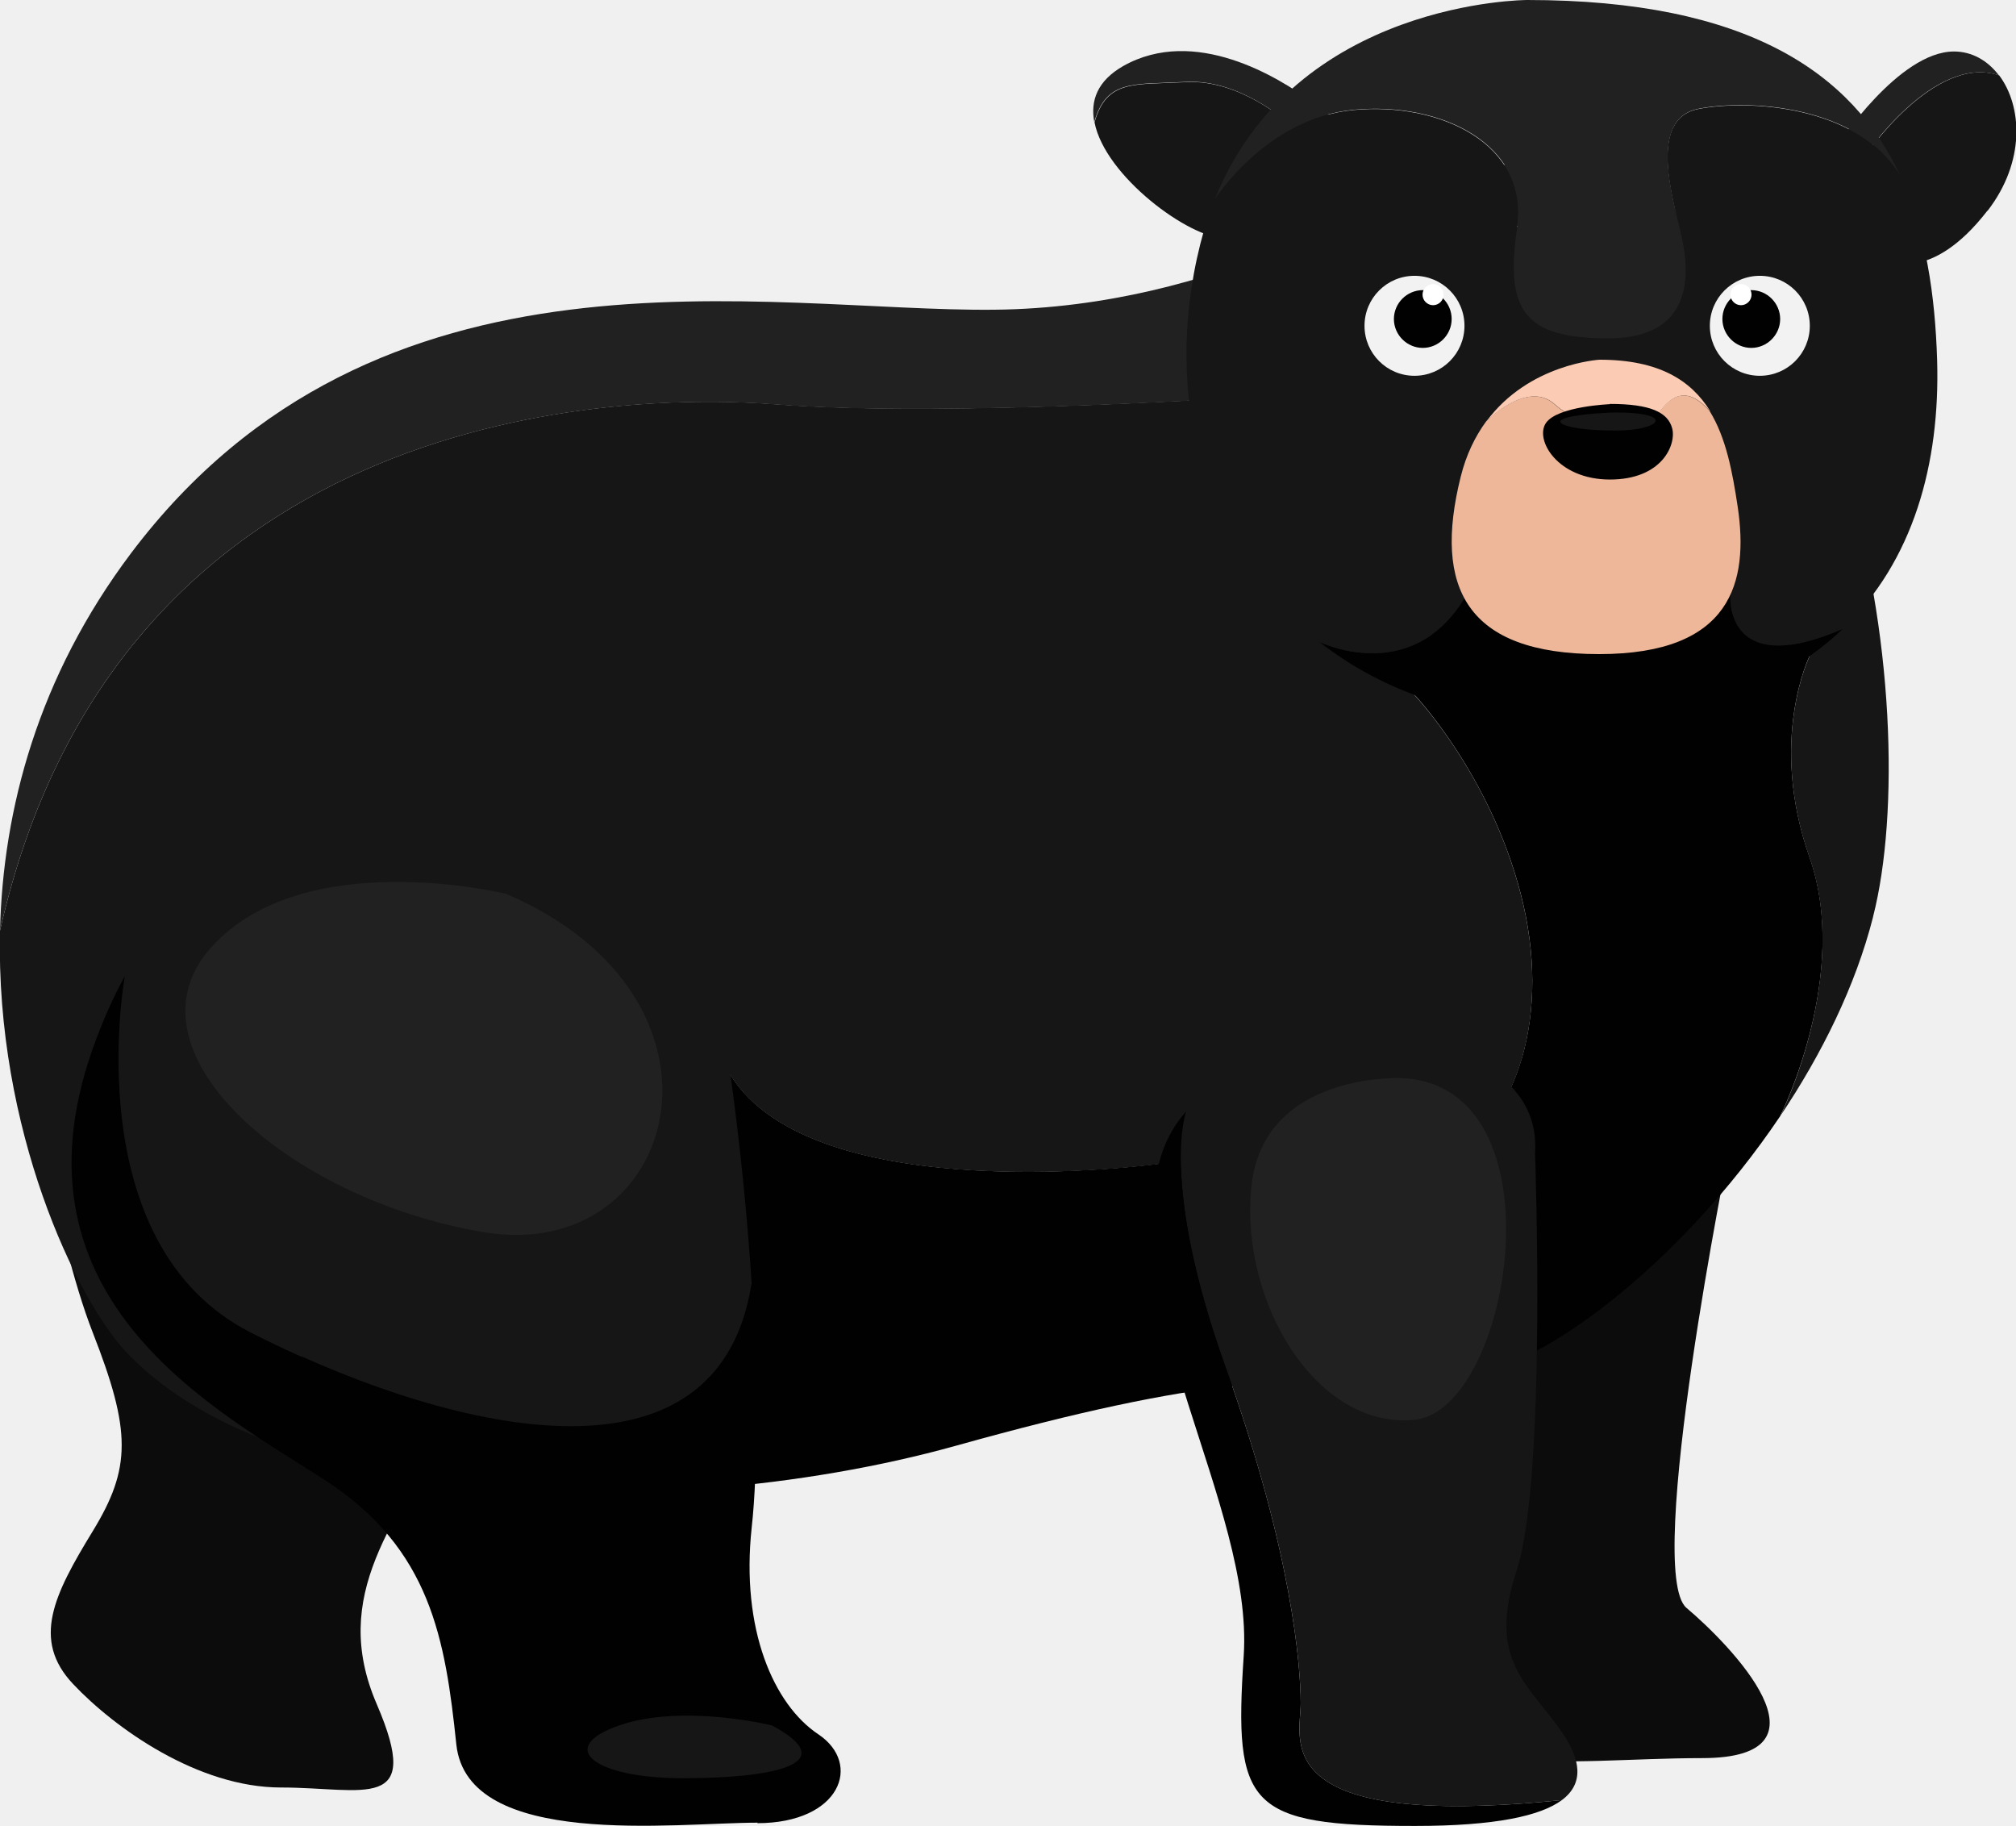
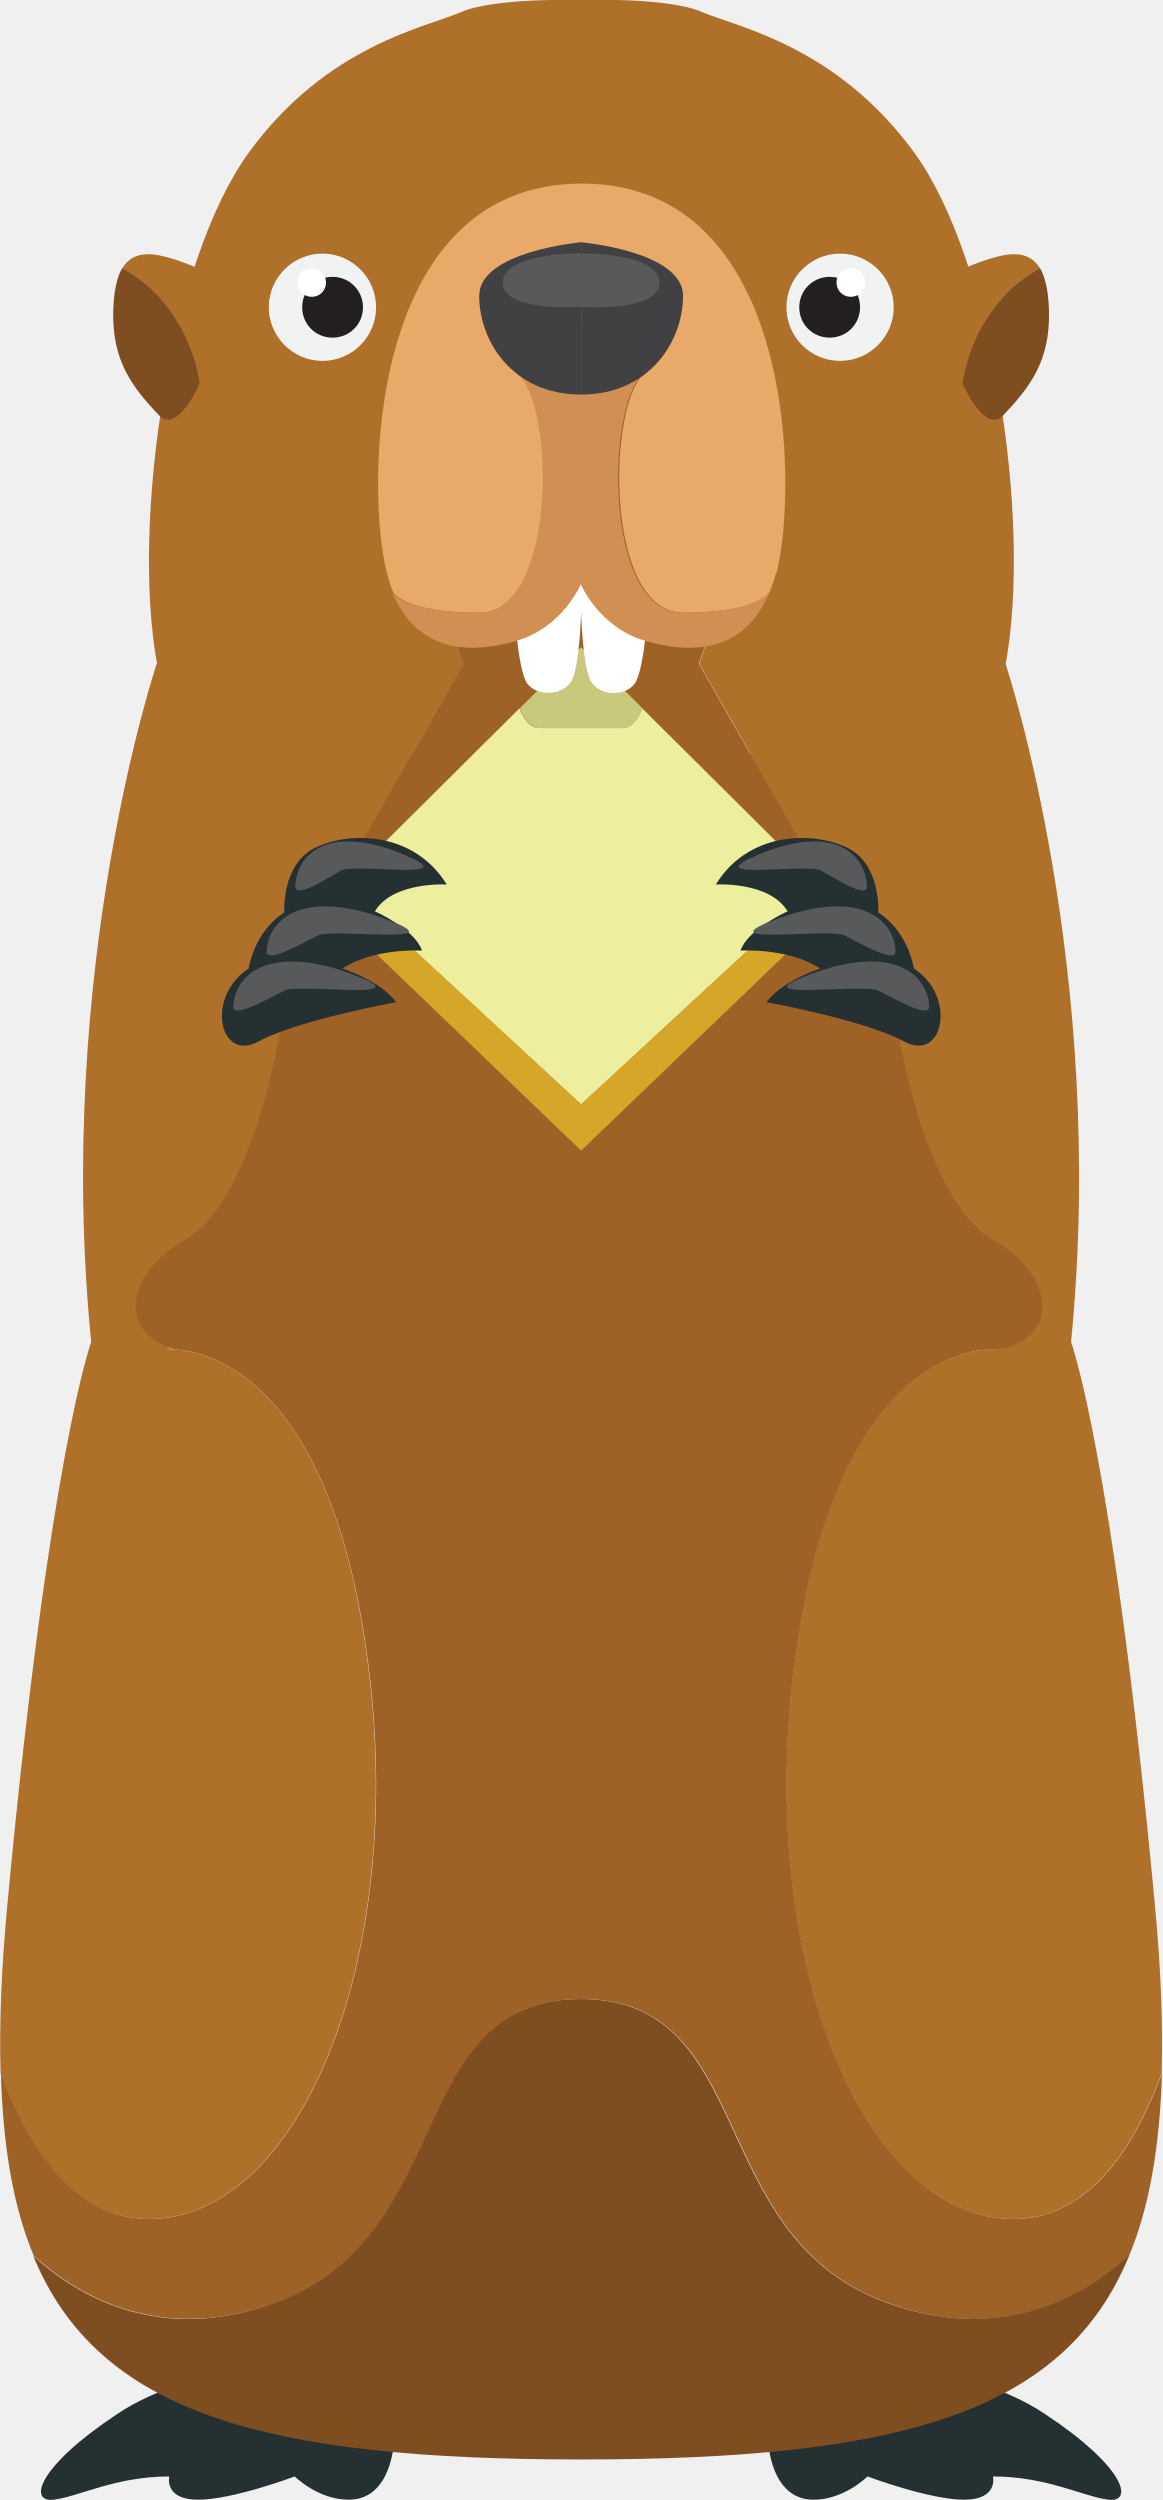
- <svg xmlns="http://www.w3.org/2000/svg" id="Layer_2" data-name="Layer 2" viewBox="0 0 80.27 72.69">
+ <svg xmlns="http://www.w3.org/2000/svg" id="Layer_2" data-name="Layer 2" viewBox="0 0 39 83.89">
  <defs>
    <style>
      .cls-1 {
-         fill: #010101;
+         fill: #d6a629;
      }

-       .cls-1, .cls-2, .cls-3, .cls-4, .cls-5, .cls-6, .cls-7, .cls-8 {
+       .cls-1, .cls-2, .cls-3, .cls-4, .cls-5, .cls-6, .cls-7, .cls-8, .cls-9, .cls-10, .cls-11, .cls-12, .cls-13, .cls-14 {
        stroke-width: 0px;
      }

      .cls-2 {
-         fill: #161616;
+         fill: #58595b;
      }

      .cls-3 {
+         fill: #eeef9e;
+       }
+ 
+       .cls-4 {
+         fill: #253032;
+       }
+ 
+       .cls-5 {
+         fill: #d18f53;
+       }
+ 
+       .cls-6 {
        fill: #fff;
      }

-       .cls-4 {
-         fill: #eeb799;
-       }
- 
-       .cls-5 {
-         fill: #0c0c0c;
-       }
- 
-       .cls-6 {
-         fill: #fccbb4;
-       }
- 
      .cls-7 {
-         fill: #212121;
+         fill: #c9c87c;
      }

      .cls-8 {
-         fill: #f2f2f2;
+         fill: #231f20;
+       }
+ 
+       .cls-9 {
+         fill: #f1f2f2;
+       }
+ 
+       .cls-10 {
+         fill: #9e6227;
+       }
+ 
+       .cls-11 {
+         fill: #af702a;
+       }
+ 
+       .cls-12 {
+         fill: #414042;
+       }
+ 
+       .cls-13 {
+         fill: #7f4e20;
+       }
+ 
+       .cls-14 {
+         fill: #e8a969;
      }
    </style>
  </defs>
  <g id="_100" data-name="100">
    <g>
-       <path class="cls-5" d="m68.86,45.69s-3.41,16.87-1.71,18.32c1.71,1.44,6.16,5.98.62,5.98s-11.15,1.16-11.61-3.46c-.46-4.62-.52-16.46,0-19.42.52-2.96,13.71-6.96,12.7-1.41Z" />
-       <path class="cls-5" d="m.98,41.42s1.17,7.68,2.71,11.62c1.54,3.93,1.54,5.4,0,7.92-1.54,2.52-2.44,4.32-.78,6.08,1.66,1.76,4.97,4.12,8.28,4.12s5.68,1.02,3.81-3.32c-1.87-4.34.7-7.24,3.17-11.55,2.47-4.31,8.38-13.06.92-14.87-7.46-1.82-15.31-12.19-18.12,0Z" />
-       <path class="cls-2" d="m74.58,36.5c-.7,2.75-2.04,5.46-3.69,7.92.07-.13,2.78-5.65,1.16-10.28-1.65-4.69,0-8.01,0-8.01,0,0-14.08-9.35-15.73,1.54,0,0,2.99,3.12,4.23,7.92,1.24,4.79-.1,9.1-3.07,10.75-2.97,1.65-11.33,0-11.33,0,0,0-13.72,1.88-17.08-3.56-3.36-5.45-23.55.75-19.08,8.36,2.38,4.06,5.37,6.19,7.8,7.94-5.31-.68-10-2.33-12.77-5.26C3.04,51.7-.18,44.97,0,37.05c0,0,0,0,0,0C4.59,16.69,23.73,15.54,30.84,16.09c7.12.55,19.86-.35,19.86-.35,7.79-4.1,10.9-7.09,10.77-9.18,12.27.72,15.21,21.73,13.11,29.93Z" />
-       <path class="cls-1" d="m70.89,44.42h0c-4,5.95-9.86,10.42-13.09,10.42-6.56,0-9.73-.08-19.76,2.72-5.96,1.66-13.59,2.36-20.25,1.51-2.43-1.76-5.42-3.89-7.8-7.94-4.47-7.61,15.72-13.81,19.08-8.36,3.36,5.45,17.08,3.56,17.08,3.56,0,0,8.37,1.65,11.33,0,2.97-1.66,4.31-5.96,3.07-10.75-1.24-4.79-4.23-7.92-4.23-7.92,1.64-10.89,15.73-1.54,15.73-1.54,0,0-1.65,3.33,0,8.01,1.64,4.66-1.13,10.22-1.16,10.28Z" />
-       <path class="cls-7" d="m50.71,15.75s-12.74.9-19.86.35C23.73,15.54,4.59,16.69,0,37.05c0,0,0,0,0,0,.12-4.83,1.51-10.1,5.22-15.03,9.81-13.01,25.32-9.6,34.35-9.69,9.03-.08,15.85-4.67,15.85-4.67,2.23-.88,4.24-1.21,6.04-1.11.13,2.09-2.98,5.08-10.77,9.18Z" />
-       <path class="cls-1" d="m30.17,72.56c-3.31,0-11.55,1.07-12-3.11-.44-4.18-1.01-7.79-5.22-10.52-4.2-2.73-12.8-7.09-9.27-17.15.39-1.1.82-2.07,1.29-2.92-.02.13-1.91,10.65,5,14.18,6.95,3.55,18.51,7.02,19.93-1.91.25,3.79.29,7.33.03,9.68-.44,4.06.88,7.05,2.65,8.23,1.77,1.18.88,3.54-2.43,3.54Z" />
-       <path class="cls-2" d="m62.19,71.66c-11.78,1.2-10.4-2.41-10.4-3.85s-.33-5.96-2.98-13.35c-2.65-7.39-1.58-10.22-1.58-10.22,3.65-4.2,14.28-3.75,13.89,1.68,0,0,.47,12.94-.73,16.59-1.2,3.65.49,4.52,1.83,6.49.69,1.02.88,1.98-.03,2.66Z" />
-       <path class="cls-2" d="m29.92,51.12c-1.42,8.93-12.98,5.47-19.93,1.91-6.91-3.53-5.03-14.05-5-14.18,3.81-6.85,10.05-5.67,14.38-4.81,0,0,8.83,2.4,9.71,8.71.37,2.67.67,5.58.85,8.36Z" />
-       <path class="cls-2" d="m30.74,68.69s-3.55-.88-6.09,0c-2.54.88-.99,2.1,2.54,2.1s6.43-.55,3.55-2.1Z" />
-       <path class="cls-7" d="m20.13,35.58s-8-1.96-11.7,2.11c-3.7,4.08,2.98,10.04,10.81,11.36,7.83,1.32,10.7-9.3.88-13.48Z" />
-       <path class="cls-1" d="m62.19,71.66c-.85.63-2.64,1.03-5.85,1.03-6.67,0-7.22-.77-6.82-6.77.4-5.99-5.21-14.08-3.26-20,.21-.63.54-1.19.97-1.68,0,0-1.07,2.83,1.58,10.22,2.65,7.39,2.98,11.92,2.98,13.35s-1.39,5.05,10.4,3.85Z" />
-       <path class="cls-7" d="m55.8,42.92s-5.54-.26-5.98,4.37c-.44,4.63,2.65,9.63,6.51,9.23,3.86-.4,5.96-13.34-.53-13.6Z" />
-       <path class="cls-2" d="m48.79,9.49c-1.43,0-4.79-2.47-5.21-4.62.49-1.71,1.55-1.49,3.67-1.6,2.12-.11,4.01,1.6,4.01,1.6,0,0,.46-.3,1-.79.38.28.6.48.6.48,1.49,1.08-2.07,4.94-4.06,4.94Z" />
-       <path class="cls-2" d="m79.13,8.39c-2.24,2.9-3.97,1.99-3.97,1.99,0,0-2.05-2.37-2.16-3.87.3.05.7-.01,1.21-.23,0,0,2.79-4.16,5.39-3.28.92,1.23,1.05,3.43-.46,5.39Z" />
-       <path class="cls-7" d="m52.25,4.07c-.54.5-1,.79-1,.79,0,0-1.89-1.71-4.01-1.6-2.12.11-3.18-.11-3.67,1.6-.16-.85.12-1.64,1.15-2.23,2.85-1.61,6.18.44,7.52,1.43Z" />
-       <path class="cls-7" d="m79.59,3c-2.61-.88-5.39,3.28-5.39,3.28-.51.22-.91.28-1.21.23-.02-.29.03-.54.18-.74,0,0,2.43-3.72,4.63-3.72.72,0,1.34.36,1.79.95Z" />
-       <path class="cls-1" d="m73.38,25.03c-2.35,2.25-5.91,3.66-11.03,3.66-4.02,0-7.33-1.18-9.82-3.14,0,0,3.63,1.79,5.78-1.73,2.15-3.52,10.59-.14,10.59-.14,0,0-.3,3.43,4.48,1.35,0,0,0,0,0,0Z" />
-       <path class="cls-2" d="m73.38,25.03s0,0,0,0c-4.78,2.08-4.48-1.35-4.48-1.35,0,0-8.45-3.38-10.59.14-2.15,3.52-5.78,1.73-5.78,1.73-4.49-3.53-6.3-9.59-4.74-15.83.16-.63.35-1.23.57-1.78h0s2.05-3.23,5.53-3.56c3.48-.33,7.01,1.38,6.51,4.69-.5,3.31.29,4.41,3.62,4.41s3.27-2.45,2.94-3.98c-.33-1.53-1.38-4.76.66-5.16,1.97-.39,6.39-.15,8.04,2.68,1.02,2.19,1.39,4.72,1.47,7.33.12,4.09-.94,7.99-3.76,10.68Z" />
-       <path class="cls-4" d="m63.68,26.04c-5.3,0-6.62-2.65-5.52-7.06.22-.89.58-1.61,1.01-2.2h0s1.62-1.67,2.72-.69c1.1.98,3.25,1.4,3.74.88.48-.52,1.12-2.08,2.44-.61h0c.66,1.07.91,2.43,1.12,3.82.44,2.97-.22,5.86-5.52,5.86Z" />
-       <path class="cls-8" d="m58.31,12.97c0,1.1-.89,1.99-1.99,1.99s-1.99-.89-1.99-1.99.89-1.99,1.99-1.99,1.99.89,1.99,1.99Z" />
-       <path class="cls-1" d="m57.8,12.7c0-.64-.52-1.15-1.15-1.15s-1.15.52-1.15,1.15.52,1.15,1.15,1.15,1.15-.52,1.15-1.15Z" />
-       <path class="cls-3" d="m57.48,11.73c0-.23-.19-.42-.42-.42s-.42.19-.42.42.19.42.42.42.42-.19.42-.42Z" />
-       <path class="cls-8" d="m68.08,12.97c0,1.1.89,1.99,1.99,1.99s1.99-.89,1.99-1.99-.89-1.99-1.99-1.99-1.99.89-1.99,1.99Z" />
-       <path class="cls-1" d="m68.58,12.7c0-.64.52-1.15,1.15-1.15s1.15.52,1.15,1.15-.52,1.15-1.15,1.15-1.15-.52-1.15-1.15Z" />
-       <path class="cls-3" d="m68.9,11.73c0-.23.19-.42.42-.42s.42.19.42.42-.19.42-.42.42-.42-.19-.42-.42Z" />
-       <path class="cls-6" d="m68.08,16.36c-1.32-1.47-1.96.09-2.44.61-.48.52-2.64.1-3.74-.88-1.1-.98-2.72.69-2.72.69,1.7-2.31,4.51-2.46,4.51-2.46,2.36,0,3.64.82,4.4,2.04Z" />
-       <path class="cls-7" d="m75.67,7.01c-1.66-2.83-6.08-3.07-8.04-2.68-2.04.4-.99,3.63-.66,5.16.33,1.53.39,3.98-2.94,3.98s-4.12-1.1-3.62-4.41c.5-3.31-3.03-5.02-6.51-4.69-3.48.33-5.53,3.56-5.53,3.56C51.56,0,60.81,0,60.81,0c8.77,0,12.95,2.91,14.86,7.01Z" />
-       <path class="cls-1" d="m64.1,16.09s-2.07.08-2.54.74c-.47.66.44,2.26,2.54,2.26s2.65-1.41,2.48-2.04-.85-.97-2.48-.97Z" />
-       <path class="cls-2" d="m64.33,16.42s-1.36.03-1.99.22c-.63.19.17.5,1.99.5s2.4-.72,0-.72Z" />
+       <path class="cls-11" d="m26.76,55.06c-1.59,10.38,2.12,19.4,7.25,19.4,2.47,0,4.03-2.32,4.97-4.89.05-1.68-.03-3.57-.23-5.69-1.41-15.04-2.81-18.85-2.81-18.85,1.24-12.5-2.2-22.76-2.2-22.76l-9.03,3.18c1.01,1.77,2.14,4.58,3.49,8.86,0,0-.4,7.37,1.98,9.17,2.11,1.61,3.07,1.78,3.25,1.8-.44-.03-5.17-.12-6.67,9.78Z" />
+       <path class="cls-4" d="m28.46,79.42s3.88-.23,6.6,1.58c2.72,1.8,2.98,2.98,2.14,2.88-.84-.1-2.07-.78-3.88-.78,0,0,.19.78-.97.78s-3.24-.78-3.24-.78c0,0-.78.78-1.81.78s-1.49-.98-1.55-2.23.58-2.23,2.72-2.23Z" />
+       <path class="cls-4" d="m10.54,79.42s-3.88-.23-6.6,1.58c-2.72,1.8-2.98,2.98-2.14,2.88.84-.1,2.07-.78,3.88-.78,0,0-.19.78.97.78s3.24-.78,3.24-.78c0,0,.78.78,1.81.78s1.49-.98,1.55-2.23-.58-2.23-2.72-2.23Z" />
+       <path class="cls-11" d="m12.24,55.06c1.59,10.38-2.12,19.4-7.25,19.4-2.47,0-4.03-2.32-4.97-4.89-.05-1.68.03-3.57.23-5.69,1.41-15.04,2.81-18.85,2.81-18.85-1.25-12.5,2.2-22.76,2.2-22.76l9.03,3.18c-1.01,1.77-2.14,4.58-3.49,8.86,0,0,.4,7.37-1.98,9.17-2.11,1.61-3.07,1.78-3.25,1.8.44-.03,5.17-.12,6.67,9.78Z" />
+       <path class="cls-10" d="m38.99,69.57c-.07,2.45-.42,4.48-1.1,6.12-1.46,1.34-4.3,3.06-8.27,1.52-5.98-2.3-4.22-10.13-10.11-10.13s-4.13,7.82-10.11,10.13c-3.97,1.53-6.82-.19-8.27-1.52-.69-1.65-1.03-3.67-1.1-6.12.95,2.57,2.51,4.89,4.97,4.89,5.13,0,8.84-9.02,7.25-19.4-1.51-9.9-6.24-9.81-6.67-9.78.18-.02,1.13-.2,3.25-1.8,2.38-1.8,1.98-9.17,1.98-9.17,1.35-4.28,2.48-7.09,3.49-8.86l5.21,1.83,5.21-1.83c1.01,1.77,2.14,4.58,3.49,8.86,0,0-.4,7.37,1.98,9.17,2.12,1.61,3.07,1.78,3.25,1.8-.44-.03-5.16-.12-6.67,9.78-1.59,10.38,2.12,19.4,7.25,19.4,2.47,0,4.03-2.32,4.97-4.89Z" />
+       <path class="cls-13" d="m37.89,75.69c-2.17,5.29-7.73,6.84-18.39,6.84s-16.21-1.55-18.39-6.84c1.46,1.34,4.3,3.06,8.27,1.52,5.98-2.3,4.22-10.13,10.11-10.13s4.13,7.82,10.11,10.13c3.97,1.53,6.82-.19,8.27-1.52Z" />
+       <path class="cls-11" d="m33.75,22.27c-.61,3.34-2.58,5.09-6.96,5.84l-3.33-5.84s2.46-6.32,0-9.93c-.63-.93-2.14-1.67-3.95-2.03-1.81.36-3.32,1.11-3.95,2.03-2.46,3.61,0,9.93,0,9.93l-3.33,5.84c-4.38-.75-6.35-2.5-6.96-5.84-.88-4.81.44-13.54,3.08-17.15C10.97,1.51,14.32.91,15.46.41,16.6-.09,19.5,0,19.5,0c0,0,2.9-.1,4.05.4,1.14.5,4.48,1.1,7.12,4.71,2.64,3.61,3.96,12.33,3.08,17.15Z" />
+       <path class="cls-10" d="m26.78,28.11h0c-1.93.34-4.33.48-7.28.48s-5.35-.14-7.28-.47h0s3.33-5.85,3.33-5.85c0,0-2.46-6.32,0-9.93.63-.93,2.14-1.67,3.95-2.03,1.81.36,3.32,1.11,3.95,2.03,2.46,3.61,0,9.93,0,9.93l3.33,5.84Z" />
+       <path class="cls-11" d="m6.7,12.87s-.29-2.6-2.6-3.86c.23-.39.56-.48.89-.48.56,0,1.53.42,1.53.42,1.1.49.81,2.56.18,3.92Z" />
+       <path class="cls-9" d="m12.62,10.31c0,1-.81,1.8-1.8,1.8s-1.8-.81-1.8-1.8.81-1.8,1.8-1.8,1.8.81,1.8,1.8Z" />
+       <path class="cls-8" d="m12.18,10.31c0-.56-.45-1.02-1.02-1.02s-1.02.45-1.02,1.02.45,1.02,1.02,1.02,1.02-.45,1.02-1.02Z" />
+       <path class="cls-6" d="m9.98,9.48c0-.26.21-.48.48-.48s.48.21.48.48-.21.48-.48.48-.48-.21-.48-.48Z" />
+       <path class="cls-13" d="m6.7,12.87h0c-.41.9-.96,1.49-1.34,1.09-.95-.99-1.6-1.87-1.56-3.53.02-.69.13-1.14.3-1.43,2.31,1.25,2.6,3.86,2.6,3.86Z" />
+       <path class="cls-3" d="m27.12,30.02l-7.62,7.04-7.62-7.04s-.1-.21.79-1.52l4.76-4.73s.21.66.66.66h2.8c.45,0,.66-.66.66-.66l4.76,4.73c.89,1.31.79,1.52.79,1.52Z" />
+       <polygon class="cls-1" points="27.12 30.02 27.12 31.29 19.5 38.61 11.88 31.29 11.88 30.02 19.5 37.06 27.12 30.02" />
+       <path class="cls-7" d="m21.56,23.77s-.21.66-.66.66h-2.8c-.45,0-.66-.66-.66-.66l2.06-2.05,2.06,2.05Z" />
+       <path class="cls-6" d="m21.76,20.21s-.12,2.22-.45,2.71c-.32.49-1.29.45-1.53-.16-.24-.61-.28-2.22-.28-2.22,0,0-.04,1.61-.28,2.22-.24.6-1.21.64-1.54.16-.32-.49-.44-2.71-.44-2.71l2.26-2.22,2.26,2.22Z" />
+       <path class="cls-14" d="m26.03,19.26c-.06.22-.13.43-.2.61h0s-.34.69-2.9.69-2.56-6.52-1.43-7.9c.45-.55-.58-1.38-1.99-1.77-1.41.4-2.44,1.23-1.99,1.77,1.14,1.38,1.14,7.9-1.43,7.9s-2.9-.7-2.9-.7h0c-.08-.18-.14-.39-.2-.61-.72-2.71-.72-13.09,6.53-13.09s7.25,10.38,6.53,13.09Z" />
+       <path class="cls-5" d="m25.82,19.87c-.85,2.09-2.7,2.06-4.15,1.64-1.58-.45-2.18-1.91-2.18-1.91,0,0-.6,1.46-2.18,1.91-1.44.42-3.29.45-4.15-1.64h0s.34.69,2.9.69,2.56-6.52,1.43-7.9c-.45-.55.58-1.38,1.99-1.77,1.41.4,2.44,1.23,1.99,1.77-1.14,1.38-1.14,7.9,1.43,7.9s2.9-.7,2.9-.7h0Z" />
+       <path class="cls-12" d="m19.5,8.13s-3.42.3-3.42,1.8,1.11,3.31,3.42,3.31v-5.11Z" />
+       <path class="cls-2" d="m19.5,8.5s-2.63-.03-2.63.98,2.63.82,2.63.82v-1.8Z" />
+       <path class="cls-11" d="m32.3,12.87s.29-2.6,2.6-3.86c-.23-.39-.56-.48-.89-.48-.56,0-1.53.42-1.53.42-1.1.49-.81,2.56-.18,3.92Z" />
+       <path class="cls-9" d="m26.39,10.31c0,1,.81,1.8,1.8,1.8s1.8-.81,1.8-1.8-.81-1.8-1.8-1.8-1.8.81-1.8,1.8Z" />
+       <path class="cls-8" d="m26.82,10.31c0-.56.45-1.02,1.02-1.02s1.02.45,1.02,1.02-.45,1.02-1.02,1.02-1.02-.45-1.02-1.02Z" />
+       <path class="cls-6" d="m29.03,9.48c0-.26-.21-.48-.48-.48s-.48.21-.48.48.21.48.48.48.48-.21.48-.48Z" />
+       <path class="cls-13" d="m32.3,12.87h0c.41.9.96,1.49,1.34,1.09.95-.99,1.6-1.87,1.56-3.53-.02-.69-.13-1.14-.3-1.43-2.31,1.25-2.6,3.86-2.6,3.86Z" />
+       <path class="cls-12" d="m19.5,8.13s3.42.3,3.42,1.8-1.11,3.31-3.42,3.31v-5.11Z" />
+       <path class="cls-2" d="m19.5,8.5s2.63-.03,2.63.98-2.63.82-2.63.82v-1.8Z" />
+       <path class="cls-10" d="m30,33.78s.82,6.35,3.31,7.81c2.48,1.47,1.92,3.53.13,3.68-1.79.15-9.95-1.61-9.27-5.75.68-4.14,2.79-9.16,5.83-5.75Z" />
+       <path class="cls-10" d="m9.53,33.78s-.82,6.35-3.31,7.81c-2.48,1.47-1.92,3.53-.13,3.68,1.79.15,9.95-1.61,9.27-5.75-.68-4.14-2.79-9.16-5.83-5.75Z" />
+       <path class="cls-4" d="m8.34,32.5s.19-1.24,1.2-1.88c0,0-.11-1.62,1.05-2.18,1.17-.56,3.31-.53,4.4,1.24,0,0-1.8-.11-2.41.9,0,0,1.35.6,1.58,1.32,0,0-1.58-.11-2.67.6,0,0,1.28.41,1.8,1.13,0,0-3.31.6-4.62,1.32-1.32.71-1.77-1.5-.34-2.44Z" />
+       <path class="cls-2" d="m12.13,32.82s-1.5-.7-2.76-.53c-1.26.17-1.54,1.07-1.54,1.49s1.2-.29,1.71-.54c.51-.24,4.39.32,2.59-.43Z" />
+       <path class="cls-2" d="m13.25,30.97s-1.5-.7-2.76-.53c-1.26.17-1.54,1.07-1.54,1.49s1.2-.29,1.71-.54,4.39.32,2.59-.43Z" />
+       <path class="cls-2" d="m13.79,28.79s-1.35-.7-2.49-.53c-1.14.17-1.39,1.07-1.39,1.49s1.09-.29,1.54-.54c.46-.24,3.96.32,2.34-.43Z" />
+       <path class="cls-4" d="m30.67,32.5s-.19-1.24-1.2-1.88c0,0,.11-1.62-1.05-2.18-1.17-.56-3.31-.53-4.4,1.24,0,0,1.8-.11,2.41.9,0,0-1.35.6-1.58,1.32,0,0,1.58-.11,2.67.6,0,0-1.28.41-1.8,1.13,0,0,3.31.6,4.62,1.32,1.32.71,1.77-1.5.34-2.44Z" />
+       <path class="cls-2" d="m26.88,32.82s1.5-.7,2.76-.53c1.26.17,1.54,1.07,1.54,1.49s-1.2-.29-1.71-.54c-.51-.24-4.39.32-2.59-.43Z" />
+       <path class="cls-2" d="m25.75,30.97s1.5-.7,2.76-.53,1.54,1.07,1.54,1.49-1.2-.29-1.71-.54-4.39.32-2.59-.43Z" />
+       <path class="cls-2" d="m25.21,28.79s1.35-.7,2.49-.53c1.14.17,1.39,1.07,1.39,1.49s-1.09-.29-1.54-.54c-.46-.24-3.96.32-2.34-.43Z" />
    </g>
  </g>
</svg>
